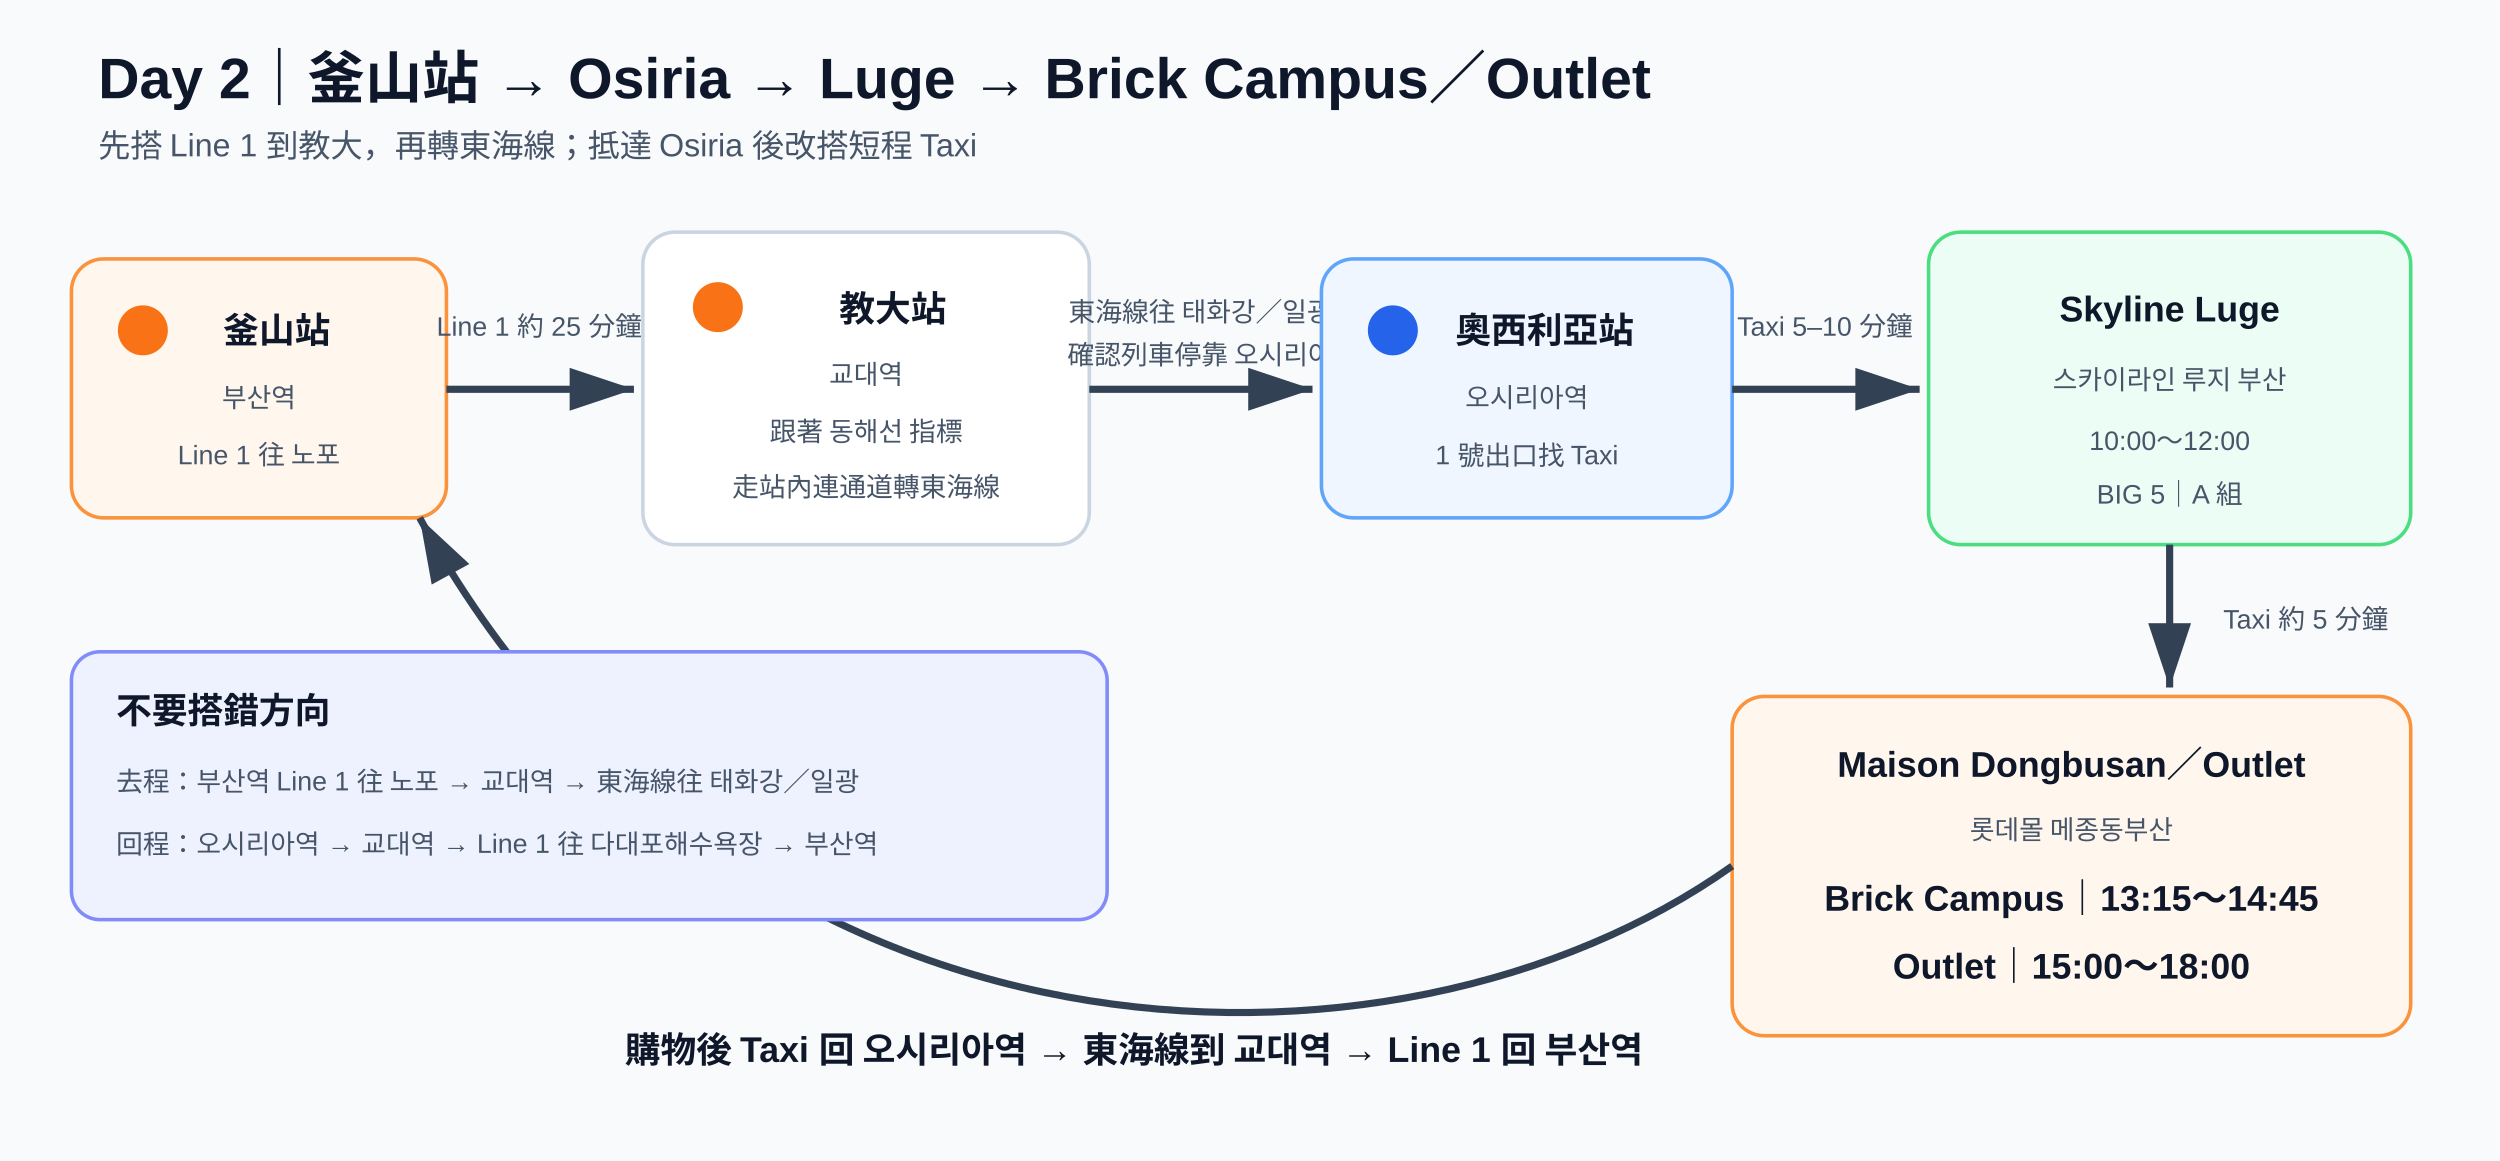
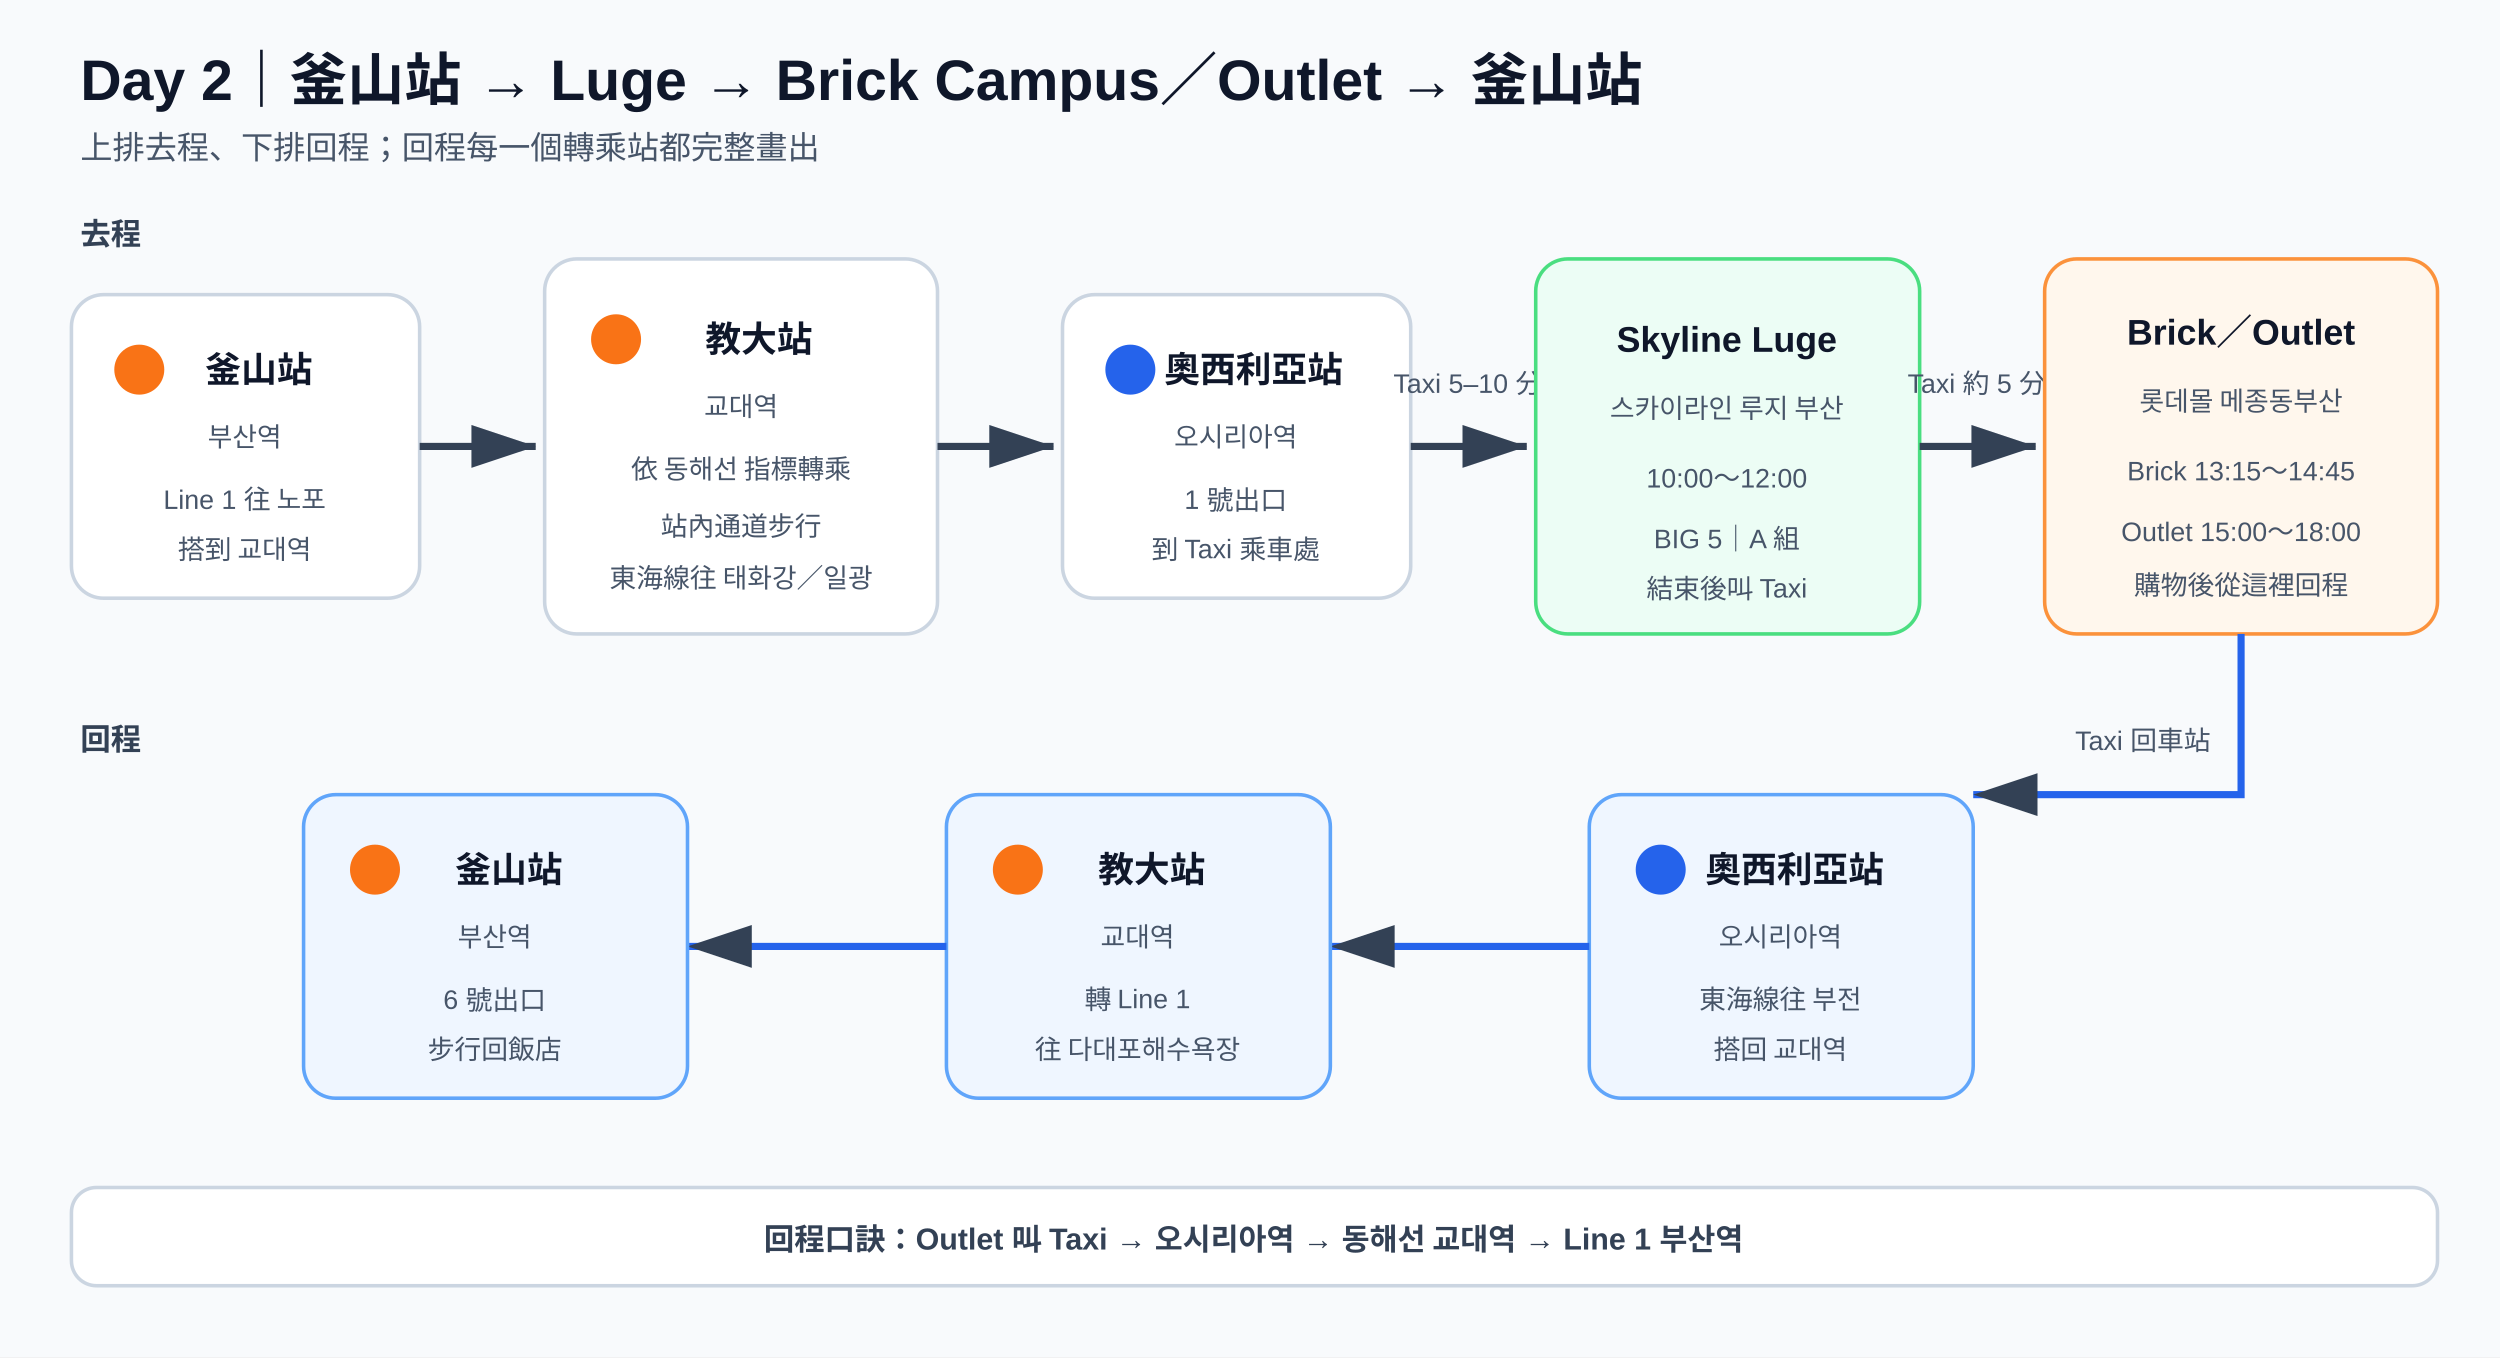
- <svg xmlns="http://www.w3.org/2000/svg" viewBox="0 0 1400 650" role="img" aria-labelledby="title desc">
+ <svg xmlns="http://www.w3.org/2000/svg" viewBox="0 0 1400 760" role="img" aria-labelledby="title desc">
  <defs>
    <marker id="arrow" markerWidth="10" markerHeight="10" refX="9" refY="3" orient="auto">
      <path d="M0 0 L0 6 L9 3 z" fill="#334155" />
    </marker>
-     <style>.title{font:700 32px Arial,'Noto Sans TC',sans-serif;fill:#0f172a}.sub{font:500 18px Arial,'Noto Sans TC',sans-serif;fill:#475569}.box{fill:#fff;stroke:#cbd5e1;stroke-width:2;rx:18}.label{font:700 20px Arial,'Noto Sans TC',sans-serif;fill:#0f172a}.small{font:500 15px Arial,'Noto Sans TC',sans-serif;fill:#475569}.arrow{stroke:#334155;stroke-width:4;fill:none;marker-end:url(#arrow)}</style>
+     <style>
+       .title{font:700 32px Arial,'Noto Sans TC',sans-serif;fill:#0f172a}
+       .sub{font:500 18px Arial,'Noto Sans TC',sans-serif;fill:#475569}
+       .box{fill:#fff;stroke:#cbd5e1;stroke-width:2}
+       .label{font:700 20px Arial,'Noto Sans TC',sans-serif;fill:#0f172a}
+       .small{font:500 15px Arial,'Noto Sans TC',sans-serif;fill:#475569}
+       .route{font:700 17px Arial,'Noto Sans TC',sans-serif;fill:#334155}
+       .arrow{stroke:#334155;stroke-width:4;fill:none;marker-end:url(#arrow)}
+       .return{stroke:#2563eb;stroke-width:4;fill:none;marker-end:url(#arrow)}
+     </style>
  </defs>
-   <rect width="1400" height="650" fill="#f8fafc" />
-   <text x="55" y="55" class="title">Day 2｜釜山站 → Osiria → Luge → Brick Campus／Outlet</text>
-   <text x="55" y="88" class="sub">先搭 Line 1 到教大，再轉東海線；抵達 Osiria 後改搭短程 Taxi</text>
-   <rect x="40" y="145" width="210" height="145" fill="#fff7ed" stroke="#fb923c" stroke-width="2" rx="18" />
-   <circle cx="80" cy="185" r="14" fill="#f97316" />
-   <text x="155" y="192" text-anchor="middle" class="label">釜山站</text>
-   <text x="145" y="228" text-anchor="middle" class="small">부산역</text>
-   <text x="145" y="260" text-anchor="middle" class="small">Line 1 往 노포</text>
-   <path d="M250 218 H355" class="arrow" />
-   <text x="302" y="188" text-anchor="middle" class="small">Line 1 約 25 分鐘</text>
-   <rect x="360" y="130" width="250" height="175" class="box" />
-   <circle cx="402" cy="172" r="14" fill="#f97316" />
-   <text x="500" y="180" text-anchor="middle" class="label">教大站</text>
-   <text x="485" y="215" text-anchor="middle" class="small">교대역</text>
-   <text x="485" y="247" text-anchor="middle" class="small">跟著 동해선 指標</text>
-   <text x="485" y="278" text-anchor="middle" class="small">走站內連通道轉東海線</text>
-   <path d="M610 218 H735" class="arrow" />
-   <text x="672" y="180" text-anchor="middle" class="small">東海線往 태화강／일광</text>
-   <text x="672" y="204" text-anchor="middle" class="small">確認列車停靠 오시리아</text>
-   <rect x="740" y="145" width="230" height="145" fill="#eff6ff" stroke="#60a5fa" stroke-width="2" rx="18" />
-   <circle cx="780" cy="185" r="14" fill="#2563eb" />
-   <text x="865" y="192" text-anchor="middle" class="label">奧西利亞站</text>
-   <text x="855" y="228" text-anchor="middle" class="small">오시리아역</text>
-   <text x="855" y="260" text-anchor="middle" class="small">1 號出口找 Taxi</text>
-   <path d="M970 218 H1075" class="arrow" />
-   <text x="1022" y="188" text-anchor="middle" class="small">Taxi 5–10 分鐘</text>
-   <rect x="1080" y="130" width="270" height="175" fill="#ecfdf5" stroke="#4ade80" stroke-width="2" rx="18" />
-   <text x="1215" y="180" text-anchor="middle" class="label">Skyline Luge</text>
-   <text x="1215" y="218" text-anchor="middle" class="small">스카이라인 루지 부산</text>
-   <text x="1215" y="252" text-anchor="middle" class="small">10:00～12:00</text>
-   <text x="1215" y="282" text-anchor="middle" class="small">BIG 5｜A 組</text>
-   <path d="M1215 305 V385" class="arrow" />
-   <text x="1245" y="352" class="small">Taxi 約 5 分鐘</text>
-   <rect x="970" y="390" width="380" height="190" fill="#fff7ed" stroke="#fb923c" stroke-width="2" rx="18" />
-   <text x="1160" y="435" text-anchor="middle" class="label">Maison Dongbusan／Outlet</text>
-   <text x="1160" y="470" text-anchor="middle" class="small">롯데몰 메종동부산</text>
-   <text x="1160" y="510" text-anchor="middle" class="label">Brick Campus｜13:15～14:45</text>
-   <text x="1160" y="548" text-anchor="middle" class="label">Outlet｜15:00～18:00</text>
-   <path d="M970 485 C780 620 410 610 235 290" class="arrow" />
-   <text x="635" y="595" text-anchor="middle" class="label">購物後 Taxi 回 오시리아역 → 東海線到 교대역 → Line 1 回 부산역</text>
-   <rect x="40" y="365" width="580" height="150" fill="#eef2ff" stroke="#818cf8" stroke-width="2" rx="16" />
-   <text x="65" y="405" class="label">不要搭錯方向</text>
-   <text x="65" y="443" class="small">去程：부산역 Line 1 往 노포 → 교대역 → 東海線往 태화강／일광</text>
-   <text x="65" y="478" class="small">回程：오시리아역 → 교대역 → Line 1 往 다대포해수욕장 → 부산역</text>
+   <rect width="1400" height="760" fill="#f8fafc" />
+   <text x="45" y="56" class="title">Day 2｜釜山站 → Luge → Brick Campus／Outlet → 釜山站</text>
+   <text x="45" y="89" class="sub">上排去程、下排回程；回程每一個轉乘站都完整畫出</text>
+   <text x="45" y="137" class="route">去程</text>
+   <rect x="40" y="165" width="195" height="170" rx="18" class="box" />
+   <circle cx="78" cy="207" r="14" fill="#f97316" />
+   <text x="145" y="214" text-anchor="middle" class="label">釜山站</text>
+   <text x="137" y="250" text-anchor="middle" class="small">부산역</text>
+   <text x="137" y="285" text-anchor="middle" class="small">Line 1 往 노포</text>
+   <text x="137" y="313" text-anchor="middle" class="small">搭到 교대역</text>
+   <path d="M235 250 H300" class="arrow" />
+   <rect x="305" y="145" width="220" height="210" rx="18" class="box" />
+   <circle cx="345" cy="190" r="14" fill="#f97316" />
+   <text x="425" y="197" text-anchor="middle" class="label">教大站</text>
+   <text x="415" y="233" text-anchor="middle" class="small">교대역</text>
+   <text x="415" y="268" text-anchor="middle" class="small">依 동해선 指標轉乘</text>
+   <text x="415" y="300" text-anchor="middle" class="small">站內通道步行</text>
+   <text x="415" y="329" text-anchor="middle" class="small">東海線往 태화강／일광</text>
+   <path d="M525 250 H590" class="arrow" />
+   <rect x="595" y="165" width="195" height="170" rx="18" class="box" />
+   <circle cx="633" cy="207" r="14" fill="#2563eb" />
+   <text x="702" y="214" text-anchor="middle" class="label">奧西利亞站</text>
+   <text x="692" y="250" text-anchor="middle" class="small">오시리아역</text>
+   <text x="692" y="285" text-anchor="middle" class="small">1 號出口</text>
+   <text x="692" y="313" text-anchor="middle" class="small">到 Taxi 乘車處</text>
+   <path d="M790 250 H855" class="arrow" />
+   <text x="822" y="220" text-anchor="middle" class="small">Taxi 5–10 分</text>
+   <rect x="860" y="145" width="215" height="210" rx="18" fill="#ecfdf5" stroke="#4ade80" stroke-width="2" />
+   <text x="967" y="197" text-anchor="middle" class="label">Skyline Luge</text>
+   <text x="967" y="234" text-anchor="middle" class="small">스카이라인 루지 부산</text>
+   <text x="967" y="273" text-anchor="middle" class="small">10:00～12:00</text>
+   <text x="967" y="307" text-anchor="middle" class="small">BIG 5｜A 組</text>
+   <text x="967" y="335" text-anchor="middle" class="small">結束後叫 Taxi</text>
+   <path d="M1075 250 H1140" class="arrow" />
+   <text x="1107" y="220" text-anchor="middle" class="small">Taxi 約 5 分</text>
+   <rect x="1145" y="145" width="220" height="210" rx="18" fill="#fff7ed" stroke="#fb923c" stroke-width="2" />
+   <text x="1255" y="193" text-anchor="middle" class="label">Brick／Outlet</text>
+   <text x="1255" y="230" text-anchor="middle" class="small">롯데몰 메종동부산</text>
+   <text x="1255" y="269" text-anchor="middle" class="small">Brick 13:15～14:45</text>
+   <text x="1255" y="303" text-anchor="middle" class="small">Outlet 15:00～18:00</text>
+   <text x="1255" y="333" text-anchor="middle" class="small">購物後從這裡回程</text>
+   <text x="45" y="420" class="route" fill="#2563eb">回程</text>
+   <path d="M1255 355 V445 H1105" class="return" />
+   <text x="1200" y="420" text-anchor="middle" class="small">Taxi 回車站</text>
+   <rect x="890" y="445" width="215" height="170" rx="18" fill="#eff6ff" stroke="#60a5fa" stroke-width="2" />
+   <circle cx="930" cy="487" r="14" fill="#2563eb" />
+   <text x="1005" y="494" text-anchor="middle" class="label">奧西利亞站</text>
+   <text x="997" y="530" text-anchor="middle" class="small">오시리아역</text>
+   <text x="997" y="565" text-anchor="middle" class="small">東海線往 부전</text>
+   <text x="997" y="593" text-anchor="middle" class="small">搭回 교대역</text>
+   <path d="M890 530 H745" class="return" />
+   <rect x="530" y="445" width="215" height="170" rx="18" fill="#eff6ff" stroke="#60a5fa" stroke-width="2" />
+   <circle cx="570" cy="487" r="14" fill="#f97316" />
+   <text x="645" y="494" text-anchor="middle" class="label">教大站</text>
+   <text x="637" y="530" text-anchor="middle" class="small">교대역</text>
+   <text x="637" y="565" text-anchor="middle" class="small">轉 Line 1</text>
+   <text x="637" y="593" text-anchor="middle" class="small">往 다대포해수욕장</text>
+   <path d="M530 530 H385" class="return" />
+   <rect x="170" y="445" width="215" height="170" rx="18" fill="#eff6ff" stroke="#60a5fa" stroke-width="2" />
+   <circle cx="210" cy="487" r="14" fill="#f97316" />
+   <text x="285" y="494" text-anchor="middle" class="label">釜山站</text>
+   <text x="277" y="530" text-anchor="middle" class="small">부산역</text>
+   <text x="277" y="565" text-anchor="middle" class="small">6 號出口</text>
+   <text x="277" y="593" text-anchor="middle" class="small">步行回飯店</text>
+   <rect x="40" y="665" width="1325" height="55" rx="14" fill="#fff" stroke="#cbd5e1" stroke-width="2" />
+   <text x="702" y="700" text-anchor="middle" class="route">回程口訣：Outlet 叫 Taxi → 오시리아역 → 동해선 교대역 → Line 1 부산역</text>
</svg>
